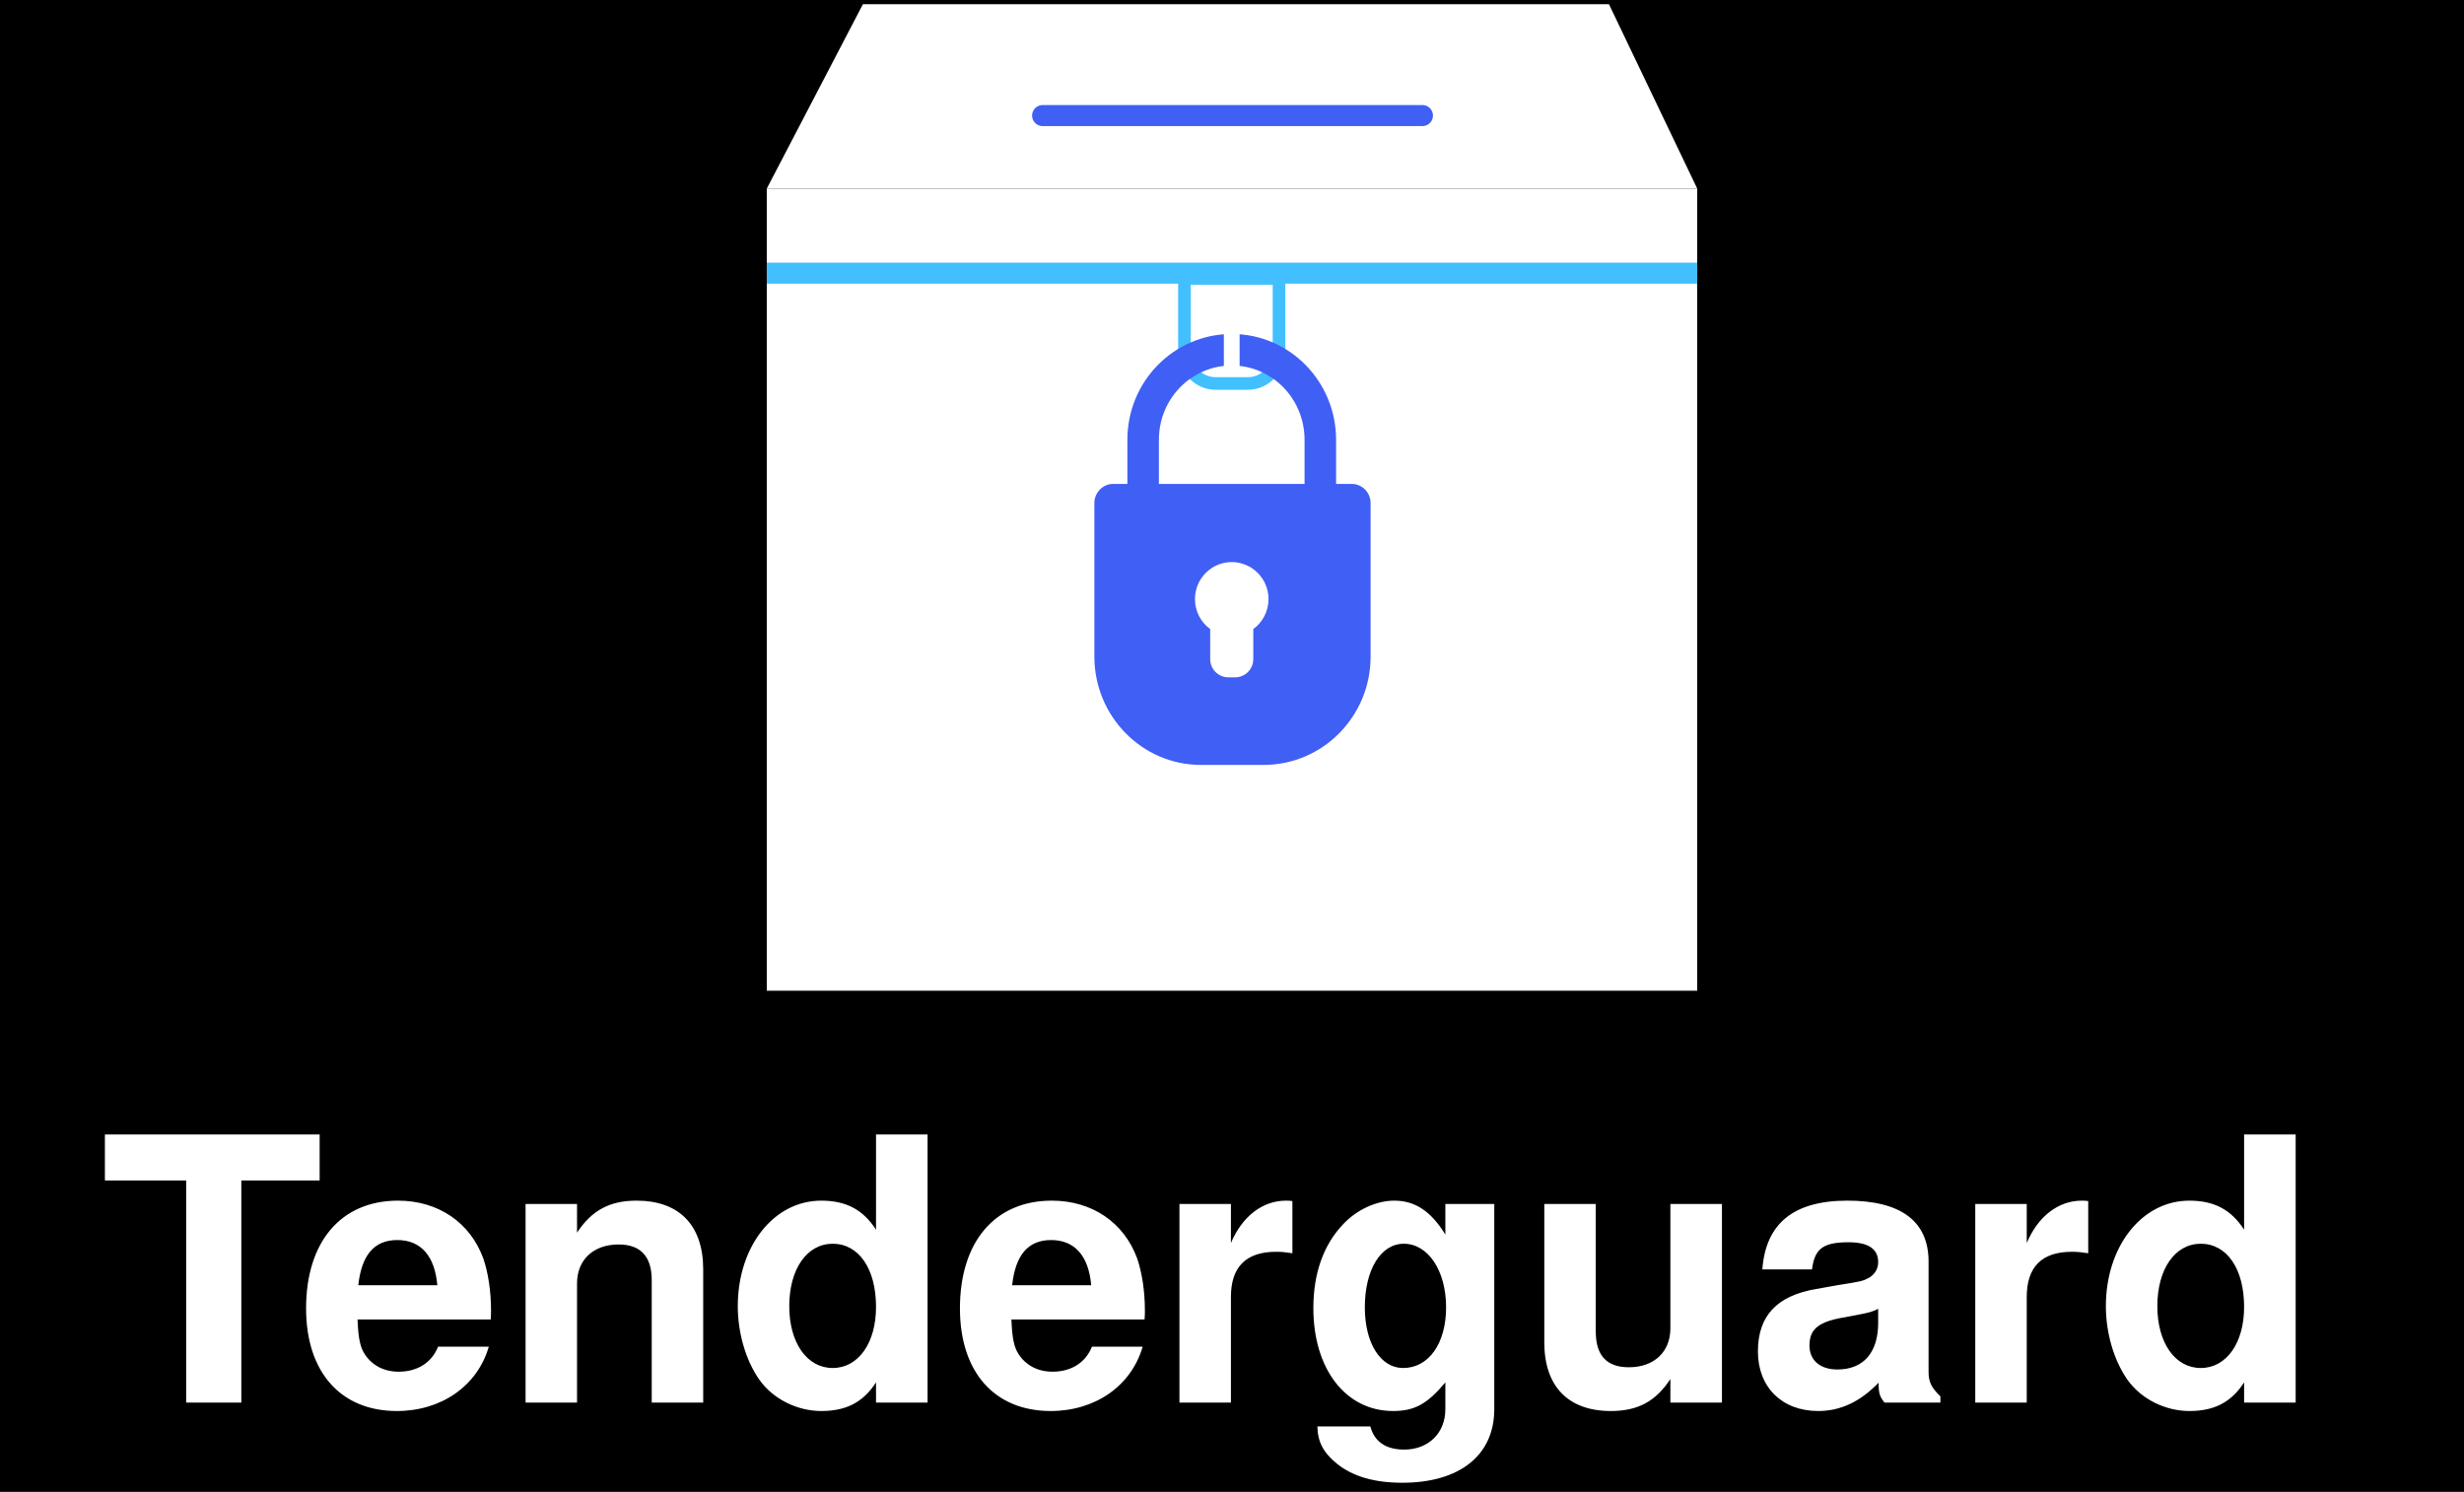
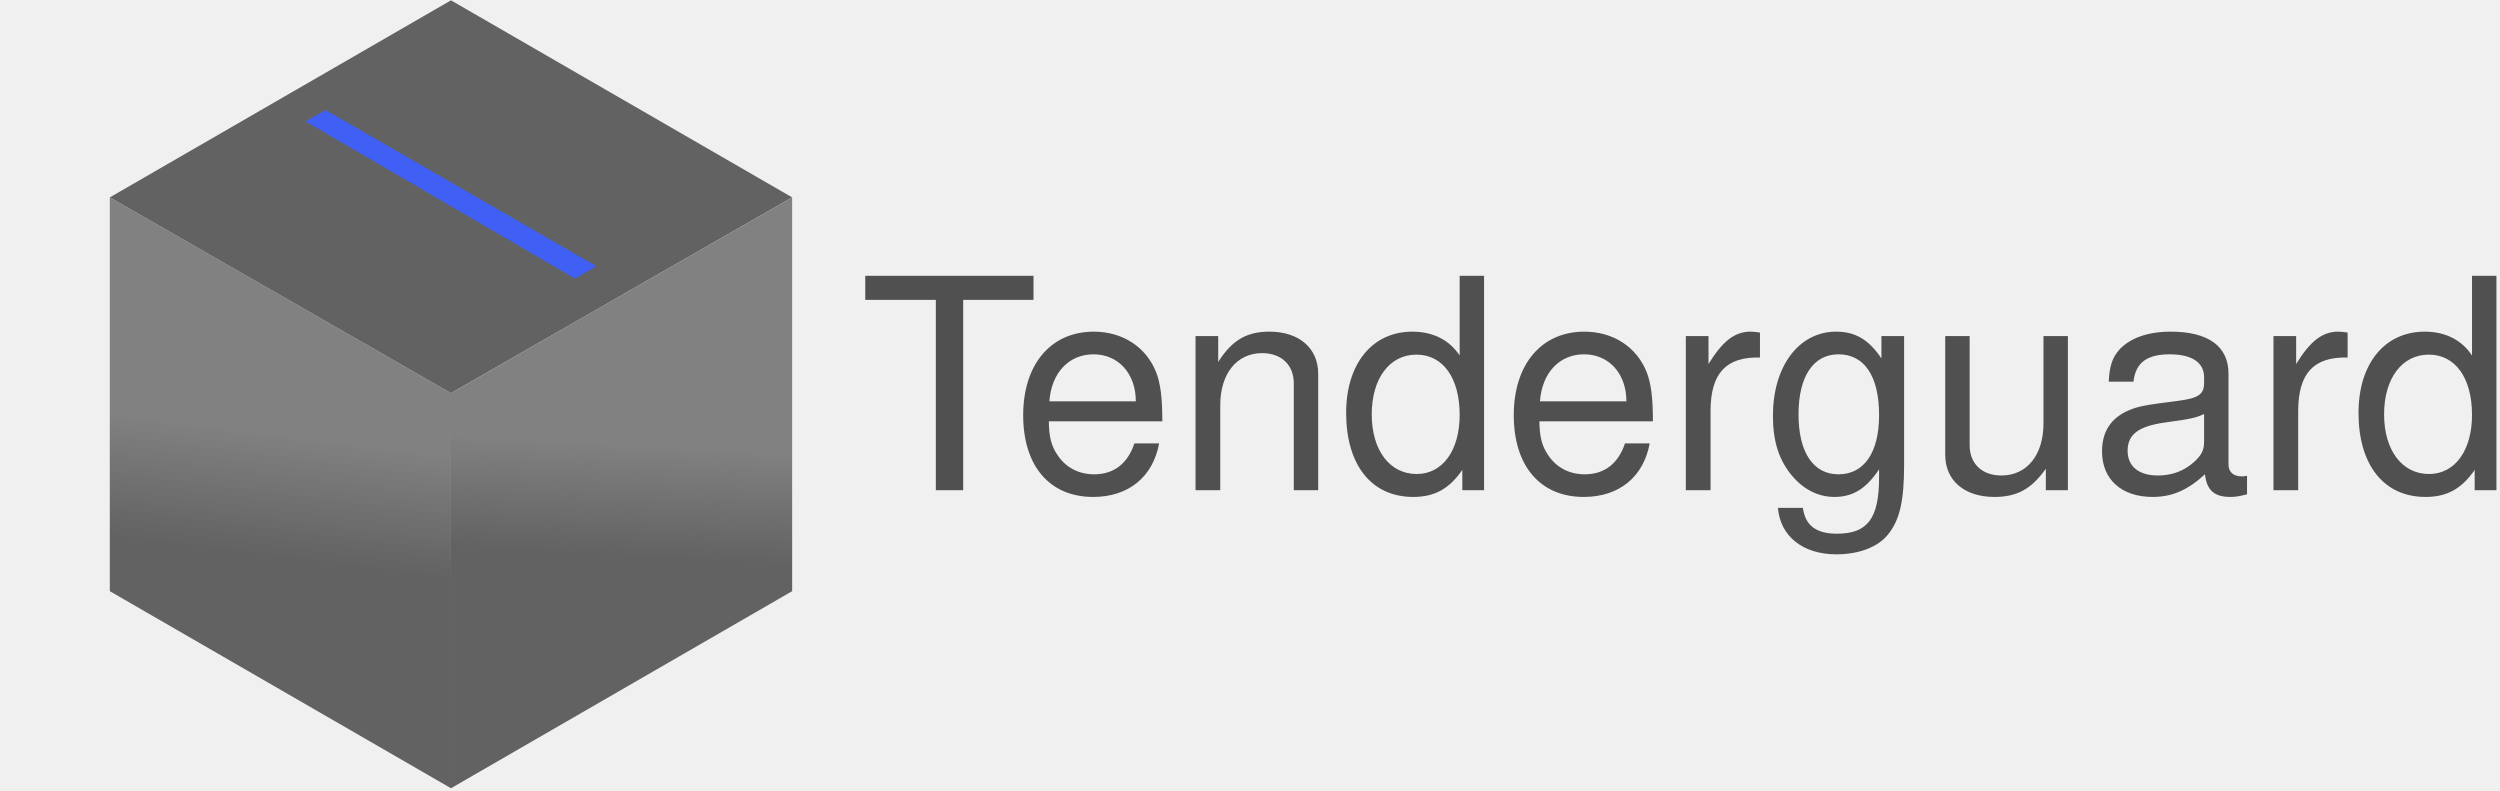
- <svg xmlns="http://www.w3.org/2000/svg" version="1.1" id="Layer_1" x="0px" y="0px" width="469px" height="284px" viewBox="0 0 469 284" enable-background="new 0 0 469 284" xml:space="preserve">
-   <rect x="0" width="469" height="284" />
-   <g id="Group-24" transform="translate(148, 0)">
-     <g id="tenderguard_logo">
-       <polygon id="Shape" fill="#FFFFFF" points="175.051,35.9 -2.051,35.9 16.249,0.8 158.25,0.8   " />
-       <rect id="Rectangle-path" x="-2.051" y="35.9" fill="#FFFFFF" width="177.101" height="152.7" />
-       <path id="Shape_1_" fill="none" stroke="#42BFFE" stroke-width="4" d="M-2.051,52h177.101" />
-       <path id="Shape_2_" fill="none" stroke="#405FF4" stroke-width="4" stroke-linecap="round" stroke-linejoin="round" d="M50.449,22    h72.3" />
-       <path id="Shape_3_" fill="none" stroke="#42BFFE" stroke-width="2.4" d="M89.554,73h-6.209c-3.223,0-5.896-2.787-5.896-6.147V53    h18v13.853C95.449,70.213,92.777,73,89.554,73z" />
-       <g id="Group-19" transform="translate(62, 66)">
-         <g id="Group_1_">
-           <path id="Shape_4_" fill="#405FF4" d="M30.513,79.614H18.576c-11.18,0-20.274-9.253-20.274-20.626V29.783      c0-2.024,1.611-3.663,3.601-3.663h45.378c1.99,0,3.6,1.638,3.6,3.663v29.205C50.881,70.361,41.787,79.614,30.513,79.614z" />
-           <path id="Shape_5_" fill="none" stroke="#405FF4" stroke-width="6" d="M7.586,26.795v-9.06c0-9.542,7.579-17.157,16.863-17.157      c9.378,0,16.863,7.711,16.863,17.157v9.06" />
+ <svg xmlns="http://www.w3.org/2000/svg" width="765px" height="242px" viewBox="0 0 698 242" version="1.1">
+   <defs>
+     <linearGradient x1="50.746%" y1="39.69%" x2="49.215%" y2="60.938%" id="linearGradient-1">
+       <stop stop-color="#505050" offset="0%" />
+       <stop stop-color="#232323" offset="100%" />
+     </linearGradient>
+     <linearGradient x1="50.27%" y1="41.429%" x2="49.653%" y2="60.681%" id="linearGradient-2">
+       <stop stop-color="#505050" offset="0%" />
+       <stop stop-color="#232323" offset="100%" />
+     </linearGradient>
+   </defs>
+   <g id="Page-1" stroke="none" stroke-width="1" fill="none" fill-rule="evenodd">
+     <g id="tenderguard_3_eng">
+       <g id="Group-20">
+         <g id="Group" opacity="0.688" fill-rule="nonzero">
+           <polygon id="Shape" fill="url(#linearGradient-1)" points="104.5 120.3 0.1 60.4 0.1 180.9 104.5 241.2" />
+           <polygon id="Shape" fill="#232323" points="208.9 60.4 104.5 0.1 0.1 60.4 104.5 120.3" />
+           <polygon id="Shape" fill="url(#linearGradient-2)" points="104.5 120.3 104.5 241.2 208.9 180.9 208.9 60.4" />
        </g>
-         <path id="Combined-Shape" fill="#FFFFFF" d="M20.347,53.753c-1.756-1.28-2.897-3.36-2.897-5.708c0-3.891,3.134-7.045,7-7.045     c3.867,0,7,3.154,7,7.045c0,2.349-1.141,4.428-2.896,5.708v5.72c0,1.917-1.553,3.471-3.471,3.471h-1.265     c-1.916,0-3.47-1.554-3.47-3.471V53.753z" />
+         <polygon id="Path-12" stroke="#405FF4" stroke-width="4" points="64 37.185 66.124 36 145 81.488 142.453 82.943" />
      </g>
-       <path id="Shape_6_" fill="none" stroke="#FFFFFF" stroke-width="3" d="M86.449,56v15.5" />
+       <text id="Tenderguard" font-family="HelveticaNeue-Medium, Helvetica Neue, Helvetica" font-size="90" font-weight="400" fill="#505050">
+         <tspan x="229.38" y="150">Tenderguard</tspan>
+       </text>
    </g>
  </g>
-   <text transform="matrix(1 0 0 1 18.9817 267)" fill="#FFFFFF" font-family="'Helvetica'" font-weight="600" font-size="70">Tenderguard</text>
</svg>
